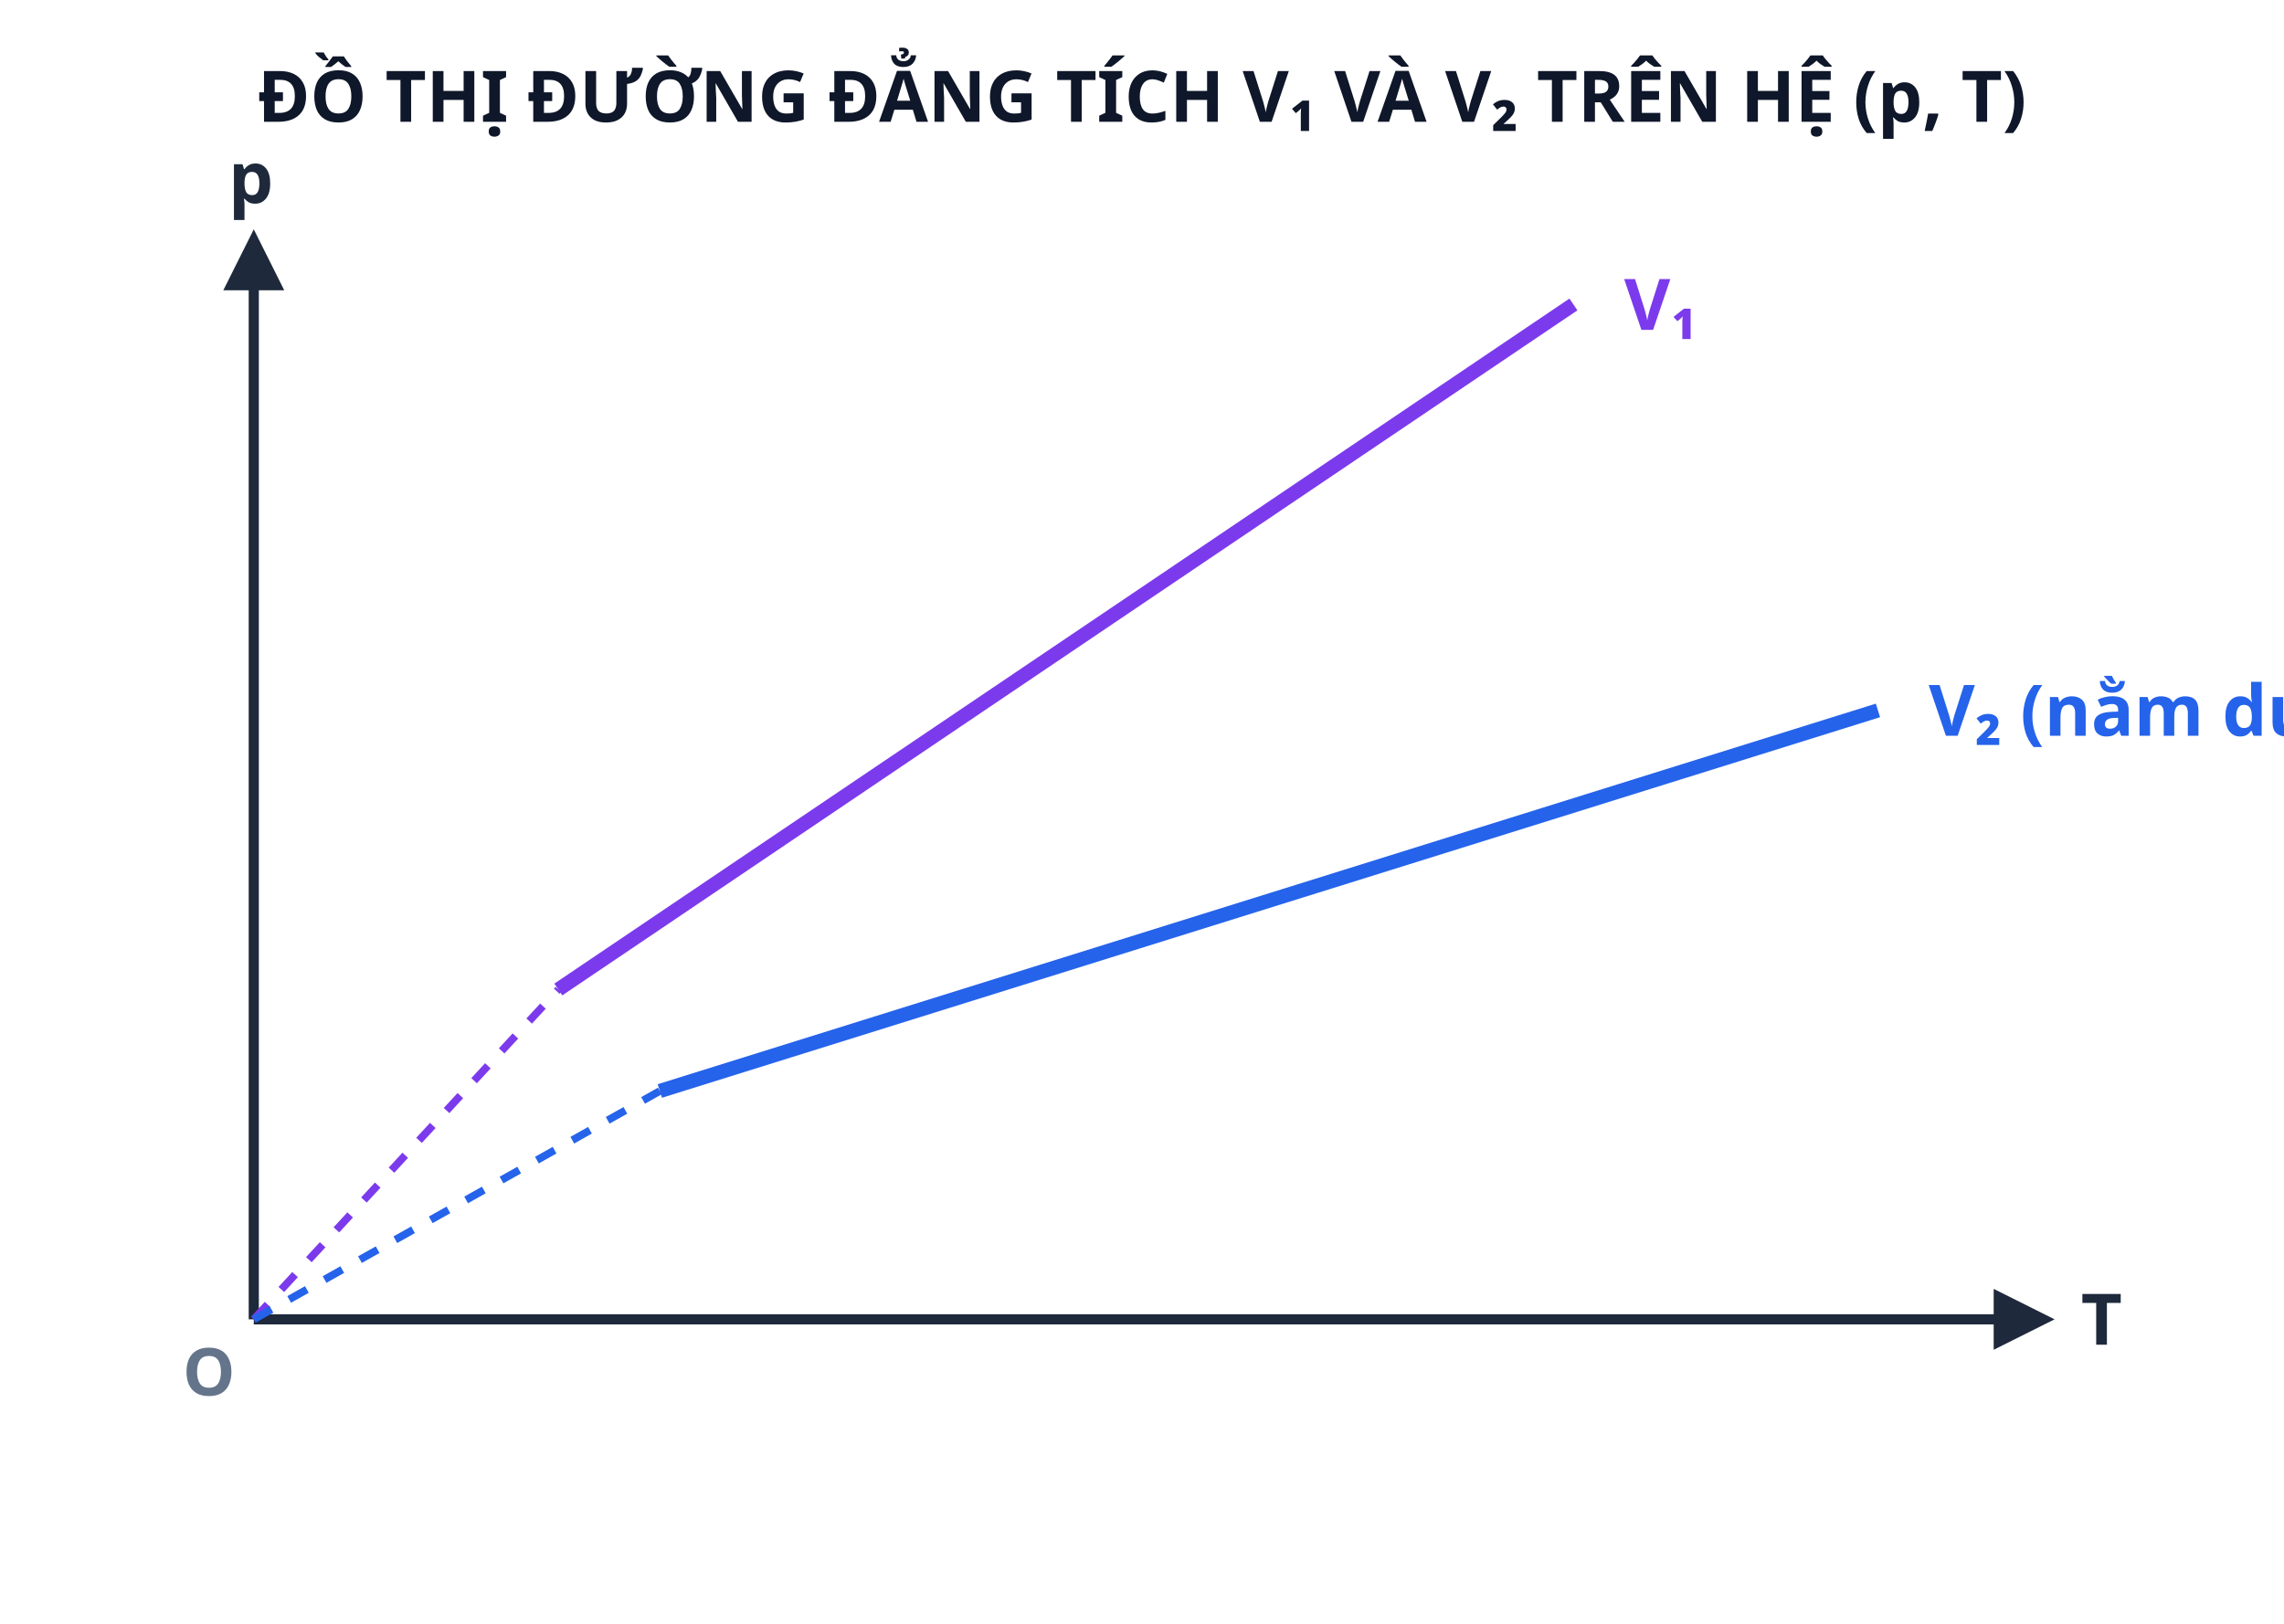
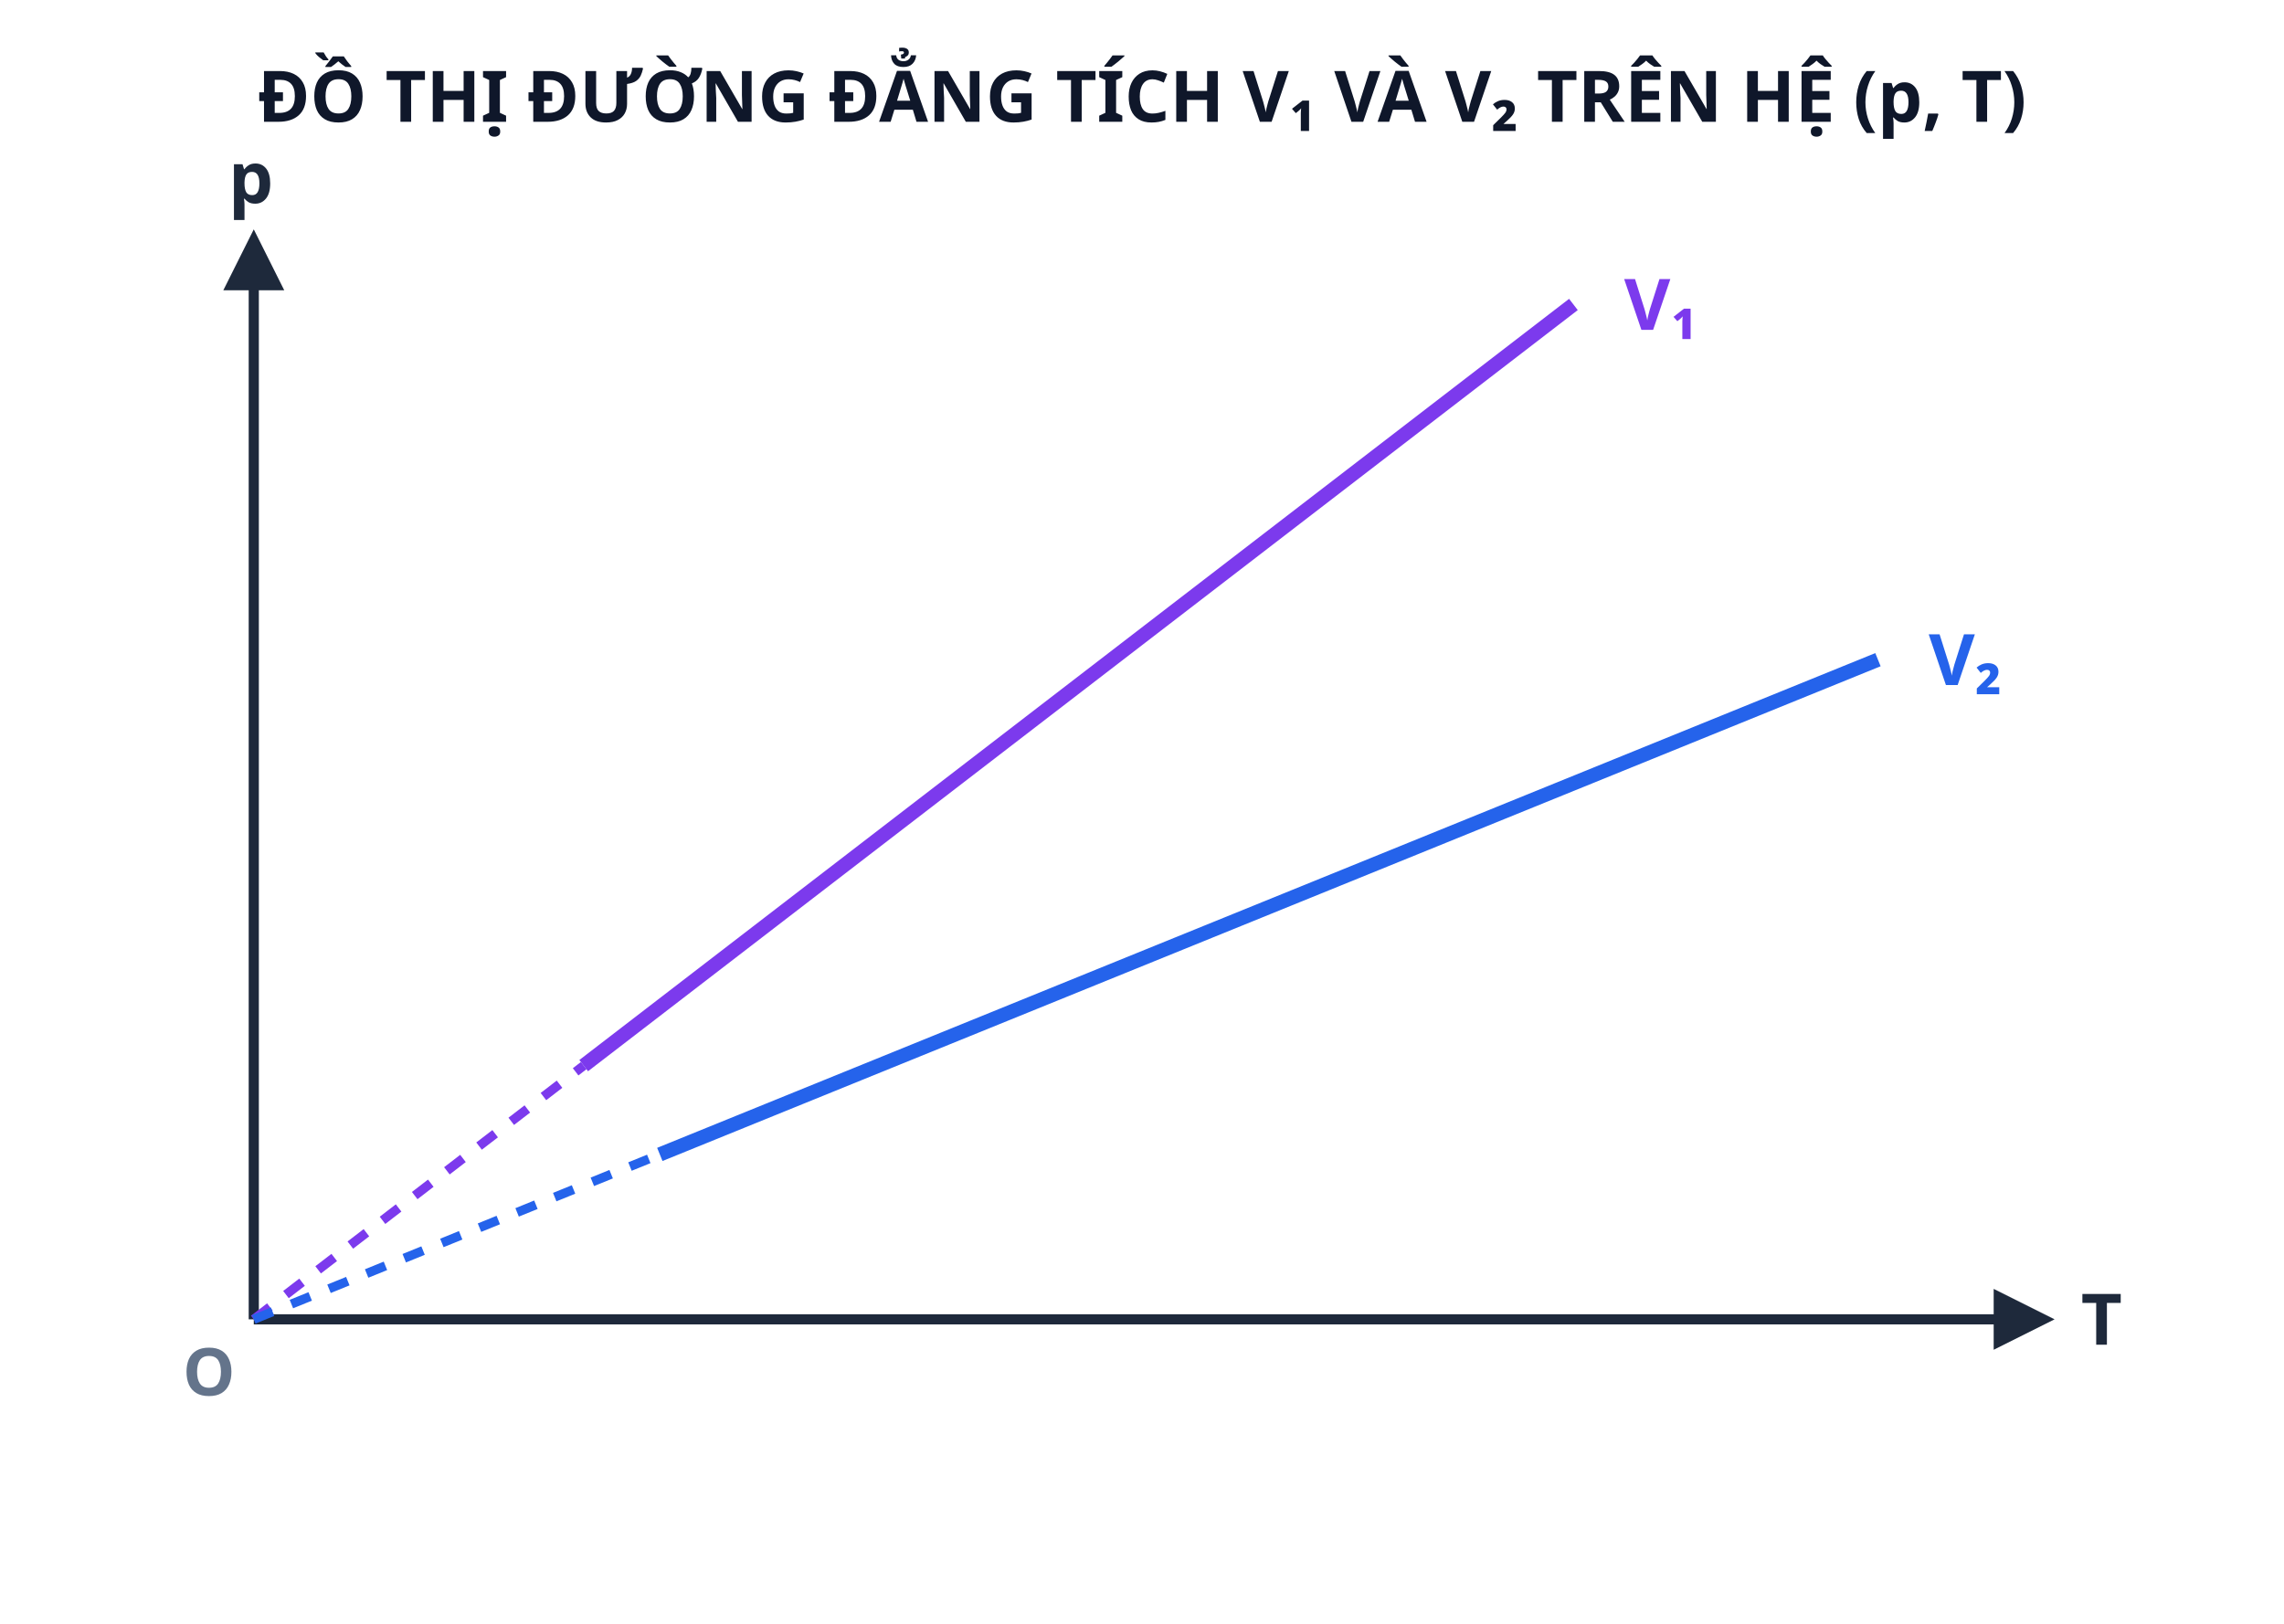
<svg xmlns="http://www.w3.org/2000/svg" viewBox="0 0 450 320" width="100%" height="100%" style="background-color: #ffffff; font-family: 'Plus Jakarta Sans', sans-serif;">
  <defs>
    <marker id="arrow" viewBox="0 0 10 10" refX="6" refY="5" markerWidth="6" markerHeight="6" orient="auto-start-reverse">
      <path d="M 0 0 L 10 5 L 0 10 z" fill="#1e293b" />
    </marker>
  </defs>
  <text x="225" y="24" text-anchor="middle" font-size="14" font-weight="800" fill="#0f172a">ĐỒ THỊ ĐƯỜNG ĐẲNG TÍCH V₁ VÀ V₂ TRÊN HỆ (p, T)</text>
  <line x1="50" y1="260" x2="400" y2="260" stroke="#1e293b" stroke-width="2" marker-end="url(#arrow)" />
  <line x1="50" y1="260" x2="50" y2="50" stroke="#1e293b" stroke-width="2" marker-end="url(#arrow)" />
  <text x="410" y="265" font-size="14" font-weight="800" fill="#1e293b">T</text>
  <text x="45" y="40" font-size="14" font-weight="800" fill="#1e293b">p</text>
  <text x="36" y="275" font-size="13" font-weight="700" fill="#64748b">O</text>
-   <line x1="50" y1="260" x2="110" y2="195" stroke="#7c3aed" stroke-width="1.5" stroke-dasharray="4,4" />
-   <line x1="110" y1="195" x2="310" y2="60" stroke="#7c3aed" stroke-width="2.8" />
+   <line x1="50" y1="260" x2="115" y2="210" stroke="#7c3aed" stroke-width="1.8" stroke-dasharray="4,4" />
+   <line x1="115" y1="210" x2="310" y2="60" stroke="#7c3aed" stroke-width="2.8" />
  <text x="320" y="65" font-size="14" font-weight="800" fill="#7c3aed">V₁</text>
-   <line x1="50" y1="260" x2="130" y2="215" stroke="#2563eb" stroke-width="1.5" stroke-dasharray="4,4" />
-   <line x1="130" y1="215" x2="370" y2="140" stroke="#2563eb" stroke-width="2.8" />
-   <text x="380" y="145" font-size="14" font-weight="800" fill="#2563eb">V₂ (nằm dưới V₁)</text>
+   <line x1="50" y1="260" x2="130" y2="227.5" stroke="#2563eb" stroke-width="1.8" stroke-dasharray="4,4" />
+   <line x1="130" y1="227.5" x2="370" y2="130" stroke="#2563eb" stroke-width="2.8" />
+   <text x="380" y="135" font-size="14" font-weight="800" fill="#2563eb">V₂</text>
</svg>
